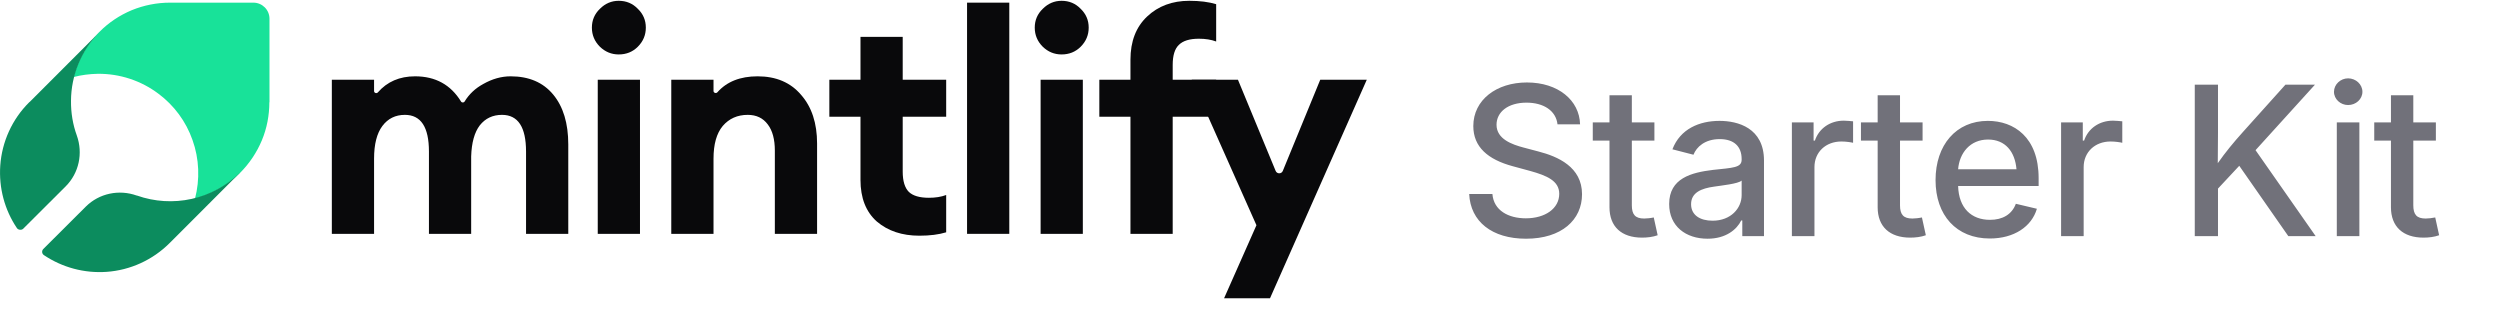
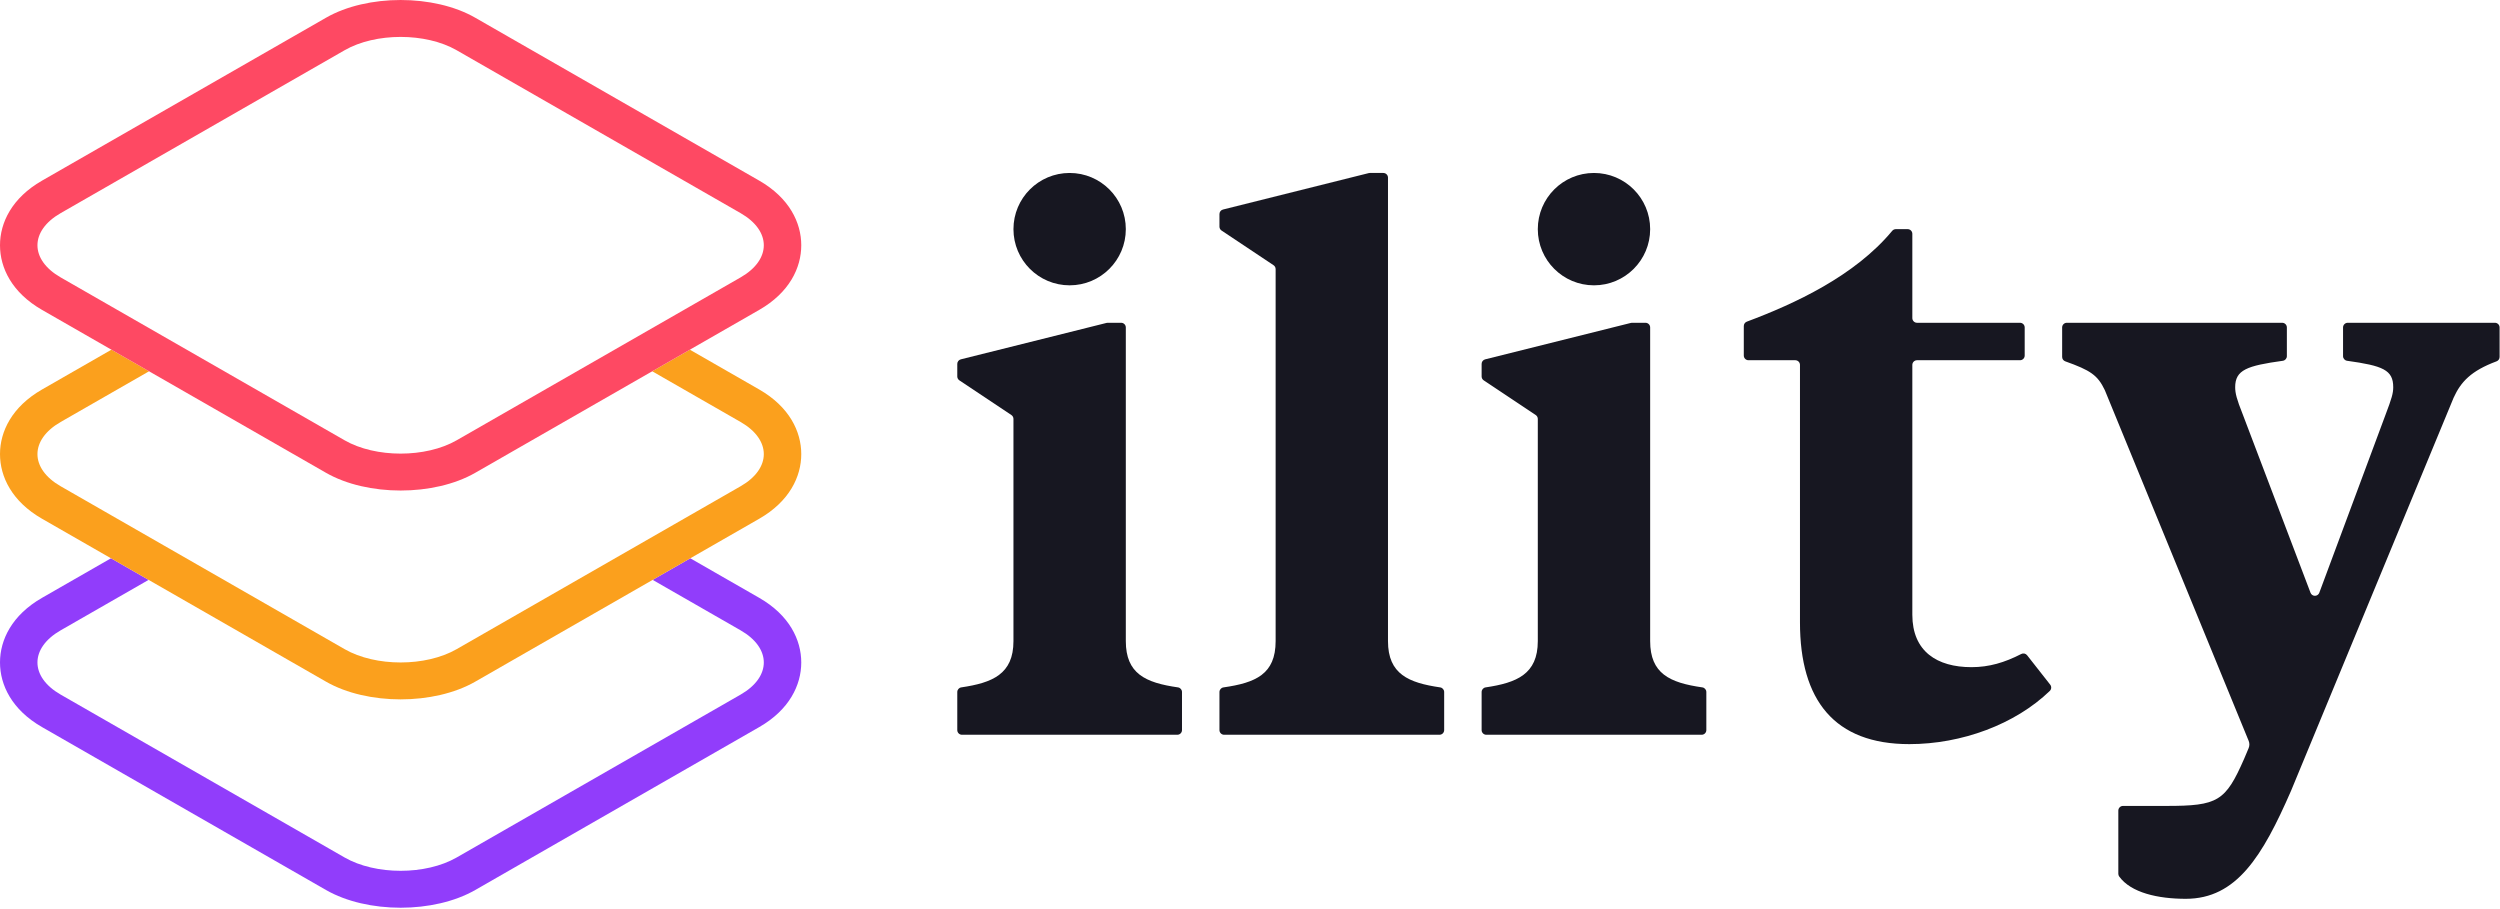
- <svg xmlns="http://www.w3.org/2000/svg" width="180" height="23" viewBox="0 0 180 23" fill="none">
-   <path d="M91.44 21.476H88.133L90.464 16.216L85.802 5.74H89.132L91.847 12.307C91.943 12.536 92.268 12.536 92.362 12.306L95.058 5.74H98.409L91.44 21.476Z" fill="#09090B" />
-   <path d="M81.393 16.837V8.403H79.152V5.74H81.393V4.297C81.393 2.98 81.792 1.944 82.592 1.19C83.391 0.435 84.404 0.058 85.633 0.058C86.387 0.058 87.031 0.139 87.564 0.302V2.988C87.208 2.854 86.794 2.788 86.32 2.788C85.655 2.788 85.174 2.936 84.878 3.232C84.582 3.513 84.434 3.994 84.434 4.674V5.74H87.564V8.403H84.434V16.837H81.393Z" fill="#09090B" />
-   <path d="M76.433 3.92C75.915 3.92 75.463 3.735 75.079 3.365C74.694 2.98 74.502 2.521 74.502 1.989C74.502 1.456 74.694 1.005 75.079 0.635C75.463 0.25 75.915 0.058 76.433 0.058C76.98 0.058 77.438 0.25 77.809 0.635C78.193 1.005 78.386 1.456 78.386 1.989C78.386 2.521 78.193 2.98 77.809 3.365C77.438 3.735 76.98 3.92 76.433 3.92ZM74.924 16.837V5.74H77.964V16.837H74.924Z" fill="#09090B" />
-   <path d="M69.628 16.837V0.191H72.669V16.837H69.628Z" fill="#09090B" />
-   <path d="M66.194 16.97C64.951 16.97 63.93 16.63 63.131 15.949C62.347 15.254 61.955 14.255 61.955 12.953V8.403H59.713V5.74H61.955V2.655H64.995V5.74H68.125V8.403H64.995V12.354C64.995 13.034 65.143 13.523 65.439 13.819C65.735 14.1 66.216 14.24 66.882 14.24C67.355 14.24 67.769 14.174 68.125 14.04V16.726C67.592 16.889 66.948 16.97 66.194 16.97Z" fill="#09090B" />
-   <path d="M48.332 16.837V5.74H51.373V6.551C51.373 6.688 51.559 6.748 51.65 6.646C52.328 5.879 53.293 5.495 54.546 5.495C55.878 5.495 56.921 5.939 57.676 6.827C58.445 7.7 58.83 8.869 58.83 10.334V16.837H55.789V10.844C55.789 10.03 55.619 9.402 55.279 8.958C54.939 8.499 54.458 8.27 53.836 8.27C53.096 8.27 52.497 8.536 52.038 9.069C51.594 9.601 51.373 10.386 51.373 11.421V16.837H48.332Z" fill="#09090B" />
-   <path d="M44.547 3.92C44.029 3.92 43.578 3.735 43.193 3.365C42.809 2.98 42.616 2.521 42.616 1.989C42.616 1.456 42.809 1.005 43.193 0.635C43.578 0.25 44.029 0.058 44.547 0.058C45.095 0.058 45.553 0.25 45.923 0.635C46.308 1.005 46.5 1.456 46.5 1.989C46.5 2.521 46.308 2.98 45.923 3.365C45.553 3.735 45.095 3.92 44.547 3.92ZM43.038 16.837V5.74H46.079V16.837H43.038Z" fill="#09090B" />
-   <path d="M37.875 16.837V10.911C37.875 9.15 37.298 8.27 36.144 8.27C35.478 8.27 34.945 8.521 34.546 9.024C34.161 9.527 33.954 10.275 33.924 11.266V16.837H30.884V10.911C30.884 9.15 30.306 8.27 29.152 8.27C28.472 8.27 27.932 8.536 27.532 9.069C27.133 9.601 26.933 10.386 26.933 11.421V16.837H23.892V5.74H26.933V6.559C26.933 6.695 27.116 6.755 27.206 6.652C27.878 5.881 28.771 5.495 29.885 5.495C31.349 5.495 32.452 6.1 33.193 7.309C33.252 7.404 33.395 7.403 33.454 7.307C33.774 6.78 34.219 6.361 34.79 6.05C35.441 5.68 36.099 5.495 36.765 5.495C38.082 5.495 39.103 5.932 39.828 6.805C40.553 7.678 40.916 8.876 40.916 10.4V16.837H37.875Z" fill="#09090B" />
-   <path d="M19.403 7.362V1.35C19.403 0.705 18.879 0.191 18.244 0.191H12.235C11.291 0.191 10.357 0.378 9.487 0.733C8.618 1.098 7.824 1.621 7.16 2.295L7.114 2.341C6.235 3.23 5.609 4.333 5.291 5.548C5.861 5.399 6.45 5.324 7.039 5.314C8.609 5.296 10.151 5.801 11.403 6.745C12.534 7.586 13.394 8.746 13.861 10.083C14.347 11.438 14.403 12.916 14.039 14.309C15.244 13.991 16.356 13.364 17.244 12.486L17.291 12.439C17.954 11.775 18.487 10.98 18.851 10.111C19.216 9.241 19.393 8.306 19.393 7.362H19.403Z" fill="#18E299" />
-   <path d="M5.112 7.26C5.121 5.416 5.857 3.646 7.151 2.324L2.151 7.326C2.133 7.344 2.114 7.354 2.095 7.372C0.876 8.583 0.14 10.204 0.019 11.918C-0.092 13.52 0.327 15.103 1.22 16.426C1.306 16.552 1.537 16.593 1.667 16.472L4.73 13.417C5.689 12.458 5.987 11.033 5.531 9.757C5.242 8.965 5.103 8.117 5.112 7.26Z" fill="#0C8C5E" />
-   <path d="M17.262 12.44C16.303 13.38 15.102 14.032 13.799 14.321C12.486 14.61 11.127 14.526 9.861 14.079C9.861 14.079 9.851 14.079 9.842 14.079C8.567 13.622 7.142 13.921 6.183 14.871L3.12 17.926C2.99 18.056 3.009 18.27 3.167 18.373C4.489 19.258 6.072 19.686 7.673 19.574C9.386 19.453 10.997 18.717 12.216 17.497L12.263 17.451L17.262 12.449V12.44Z" fill="#0C8C5E" />
-   <text x="105" y="17" font-family="Inter, ui-sans-serif, system-ui, -apple-system, sans-serif" font-size="15" font-weight="500" fill="#71717A" letter-spacing="-0.01em">Starter Kit</text>
+ <svg xmlns="http://www.w3.org/2000/svg" width="2670" height="970" role="img" aria-label="ility" viewBox="0 0 2670 970" version="1.1" xml:space="preserve" style="fill-rule:evenodd;clip-rule:evenodd;stroke-linejoin:round;stroke-miterlimit:2;">
+   <g transform="matrix(1,0,0,1,-3596.128,-7625.065)">
+     <g transform="matrix(1.03,0,0,0.6,3302,6279.791)">
+       <g transform="matrix(0.970874,0,0,1,582.6214,0)">
+         <g transform="matrix(1.010101,0,0,1.666667,215.6622,747.8561)">
+           <path d="M673.93,1246.286C673.93,1243.525 671.714,1241.286 668.98,1241.286L654.74,1241.286C654.335,1241.286 653.932,1241.336 653.539,1241.436C644.023,1243.839 522.499,1274.527 499.48,1280.34C497.276,1280.896 495.73,1282.896 495.73,1285.19C495.73,1289.147 495.73,1295.164 495.73,1298.61C495.73,1300.282 496.558,1301.843 497.935,1302.771C507.28,1309.064 543.58,1333.509 552.926,1339.802C554.303,1340.729 555.13,1342.291 555.13,1343.962C555.13,1370.245 555.13,1581.286 555.13,1581.286C555.13,1616.595 532.852,1625.759 499.954,1630.683C497.529,1631.047 495.733,1633.15 495.733,1635.627C495.73,1644.876 495.73,1666.48 495.73,1676.286C495.73,1679.048 497.947,1681.286 500.68,1681.286C531.564,1681.286 697.496,1681.286 728.38,1681.286C731.114,1681.286 733.33,1679.048 733.33,1676.286C733.33,1666.484 733.33,1644.893 733.33,1635.638C733.33,1633.156 731.528,1631.049 729.096,1630.69C711.983,1628.188 697.988,1624.582 688.376,1616.976C679.122,1609.653 673.93,1598.62 673.93,1581.286L673.93,1246.286Z" style="fill:rgb(23,23,33);fill-rule:nonzero;" />
+         </g>
+         <g transform="matrix(1.010101,0,0,1.666667,775.6622,747.8561)">
+           <path d="M673.93,1246.286C673.93,1243.525 671.714,1241.286 668.98,1241.286C664.03,1241.286 656.856,1241.286 654.74,1241.286C654.335,1241.286 653.932,1241.336 653.539,1241.436C644.023,1243.839 522.499,1274.527 499.48,1280.34C497.276,1280.896 495.73,1282.896 495.73,1285.19C495.73,1289.147 495.73,1295.164 495.73,1298.61C495.73,1300.282 496.558,1301.843 497.935,1302.771C507.28,1309.064 543.58,1333.509 552.926,1339.802C554.303,1340.729 555.13,1342.291 555.13,1343.962C555.13,1370.245 555.13,1581.286 555.13,1581.286C555.13,1616.595 532.852,1625.759 499.954,1630.683C497.529,1631.047 495.733,1633.15 495.733,1635.627C495.73,1644.876 495.73,1666.48 495.73,1676.286C495.73,1679.048 497.947,1681.286 500.68,1681.286C531.564,1681.286 697.496,1681.286 728.38,1681.286C731.114,1681.286 733.33,1679.048 733.33,1676.286C733.33,1666.484 733.33,1644.893 733.33,1635.638C733.33,1633.156 731.528,1631.049 729.096,1630.69C711.983,1628.188 697.988,1624.582 688.376,1616.976C679.122,1609.653 673.93,1598.62 673.93,1581.286L673.93,1246.286Z" style="fill:rgb(23,23,33);fill-rule:nonzero;" />
+         </g>
+         <g transform="matrix(0.857143,0,0,1.428571,-97.88571,-2679.125)">
+           <circle cx="1090" cy="3730.387" r="70" style="fill:rgb(23,23,33);" />
+         </g>
+         <g transform="matrix(0.857143,0,0,1.428571,462.1143,-2679.125)">
+           <circle cx="1090" cy="3730.387" r="70" style="fill:rgb(23,23,33);" />
+         </g>
+         <g transform="matrix(1,0,0,1.666667,223.0696,747.8561)">
+           <path d="M953.33,1086.286C953.33,1083.525 951.092,1081.286 948.33,1081.286C943.33,1081.286 936.084,1081.286 933.946,1081.286C933.537,1081.286 933.13,1081.336 932.733,1081.436C923.121,1083.839 800.37,1114.527 777.118,1120.34C774.892,1120.896 773.33,1122.896 773.33,1125.19C773.33,1129.147 773.33,1135.164 773.33,1138.61C773.33,1140.282 774.166,1141.843 775.557,1142.771C784.997,1149.064 821.664,1173.509 831.104,1179.802C832.495,1180.729 833.33,1182.291 833.33,1183.962C833.33,1218.762 833.33,1581.286 833.33,1581.286C833.33,1616.635 811.924,1625.78 777.619,1630.7C775.159,1631.054 773.333,1633.162 773.333,1635.647C773.33,1644.908 773.33,1666.487 773.33,1676.286C773.33,1679.048 775.569,1681.286 778.33,1681.286C809.526,1681.286 977.135,1681.286 1008.33,1681.286C1011.092,1681.286 1013.33,1679.048 1013.33,1676.286C1013.33,1666.483 1013.33,1644.888 1013.33,1635.635C1013.33,1633.153 1011.511,1631.048 1009.056,1630.688C975.443,1625.767 953.33,1616.61 953.33,1581.286L953.33,1086.286Z" style="fill:rgb(23,23,33);fill-rule:nonzero;" />
+         </g>
+         <g transform="matrix(1,0,0,1.666667,231.8696,746.1894)">
+           <path d="M1504.53,1147.286C1504.53,1145.96 1504.004,1144.689 1503.066,1143.751C1502.128,1142.813 1500.856,1142.286 1499.53,1142.286C1495.49,1142.286 1489.984,1142.286 1486.891,1142.286C1485.396,1142.286 1483.981,1142.955 1483.031,1144.108C1442.963,1192.386 1378.67,1222.055 1327.787,1241.077C1325.829,1241.805 1324.531,1243.673 1324.531,1245.762C1324.53,1252.863 1324.53,1269.057 1324.53,1277.286C1324.53,1280.048 1326.769,1282.286 1329.53,1282.286C1340.83,1282.286 1368.23,1282.286 1379.53,1282.286C1382.292,1282.286 1384.53,1284.525 1384.53,1287.286C1384.53,1324.921 1384.53,1562.286 1384.53,1562.286C1384.53,1645.486 1421.33,1692.286 1501.33,1692.286C1557.296,1692.286 1614.394,1671.139 1651.345,1635.45C1653.168,1633.668 1653.356,1630.799 1651.781,1628.794C1646.019,1621.448 1632.718,1604.511 1627.104,1597.364C1625.622,1595.477 1623.009,1594.909 1620.878,1596.01C1603.079,1605.177 1586.457,1610.086 1567.73,1610.086C1530.93,1610.086 1504.53,1593.286 1504.53,1554.086L1504.53,1287.286C1504.53,1285.96 1505.057,1284.689 1505.995,1283.751C1506.933,1282.813 1508.204,1282.286 1509.53,1282.286C1529.051,1282.286 1600.01,1282.286 1619.53,1282.286C1622.292,1282.286 1624.53,1280.048 1624.53,1277.286L1624.53,1247.286C1624.53,1244.525 1622.292,1242.286 1619.53,1242.286L1509.53,1242.286C1508.204,1242.286 1506.933,1241.76 1505.995,1240.822C1505.057,1239.884 1504.53,1238.612 1504.53,1237.286C1504.53,1220.216 1504.53,1164.356 1504.53,1147.286Z" style="fill:rgb(23,23,33);fill-rule:nonzero;" />
+         </g>
+         <g transform="matrix(1,0,0,1.666667,245.4696,762.5227)">
+           <path d="M1850.153,1679.041C1851.163,1681.503 1851.15,1684.265 1850.118,1686.717C1848.222,1691.219 1845.33,1698.086 1845.33,1698.086C1825.33,1743.686 1817.33,1748.486 1762.13,1748.486C1762.13,1748.486 1728.808,1748.486 1715.93,1748.486C1713.169,1748.486 1710.93,1750.725 1710.93,1753.486C1710.93,1768.425 1710.93,1812.232 1710.93,1820.963C1710.93,1821.994 1711.249,1823.001 1711.844,1823.844C1724.4,1841.22 1753.285,1847.686 1782.93,1847.686C1837.33,1847.686 1864.93,1802.086 1895.33,1732.486L2069.041,1312.486C2076.741,1295.547 2087.673,1283.795 2114.874,1273.664C2116.83,1272.936 2118.127,1271.069 2118.127,1268.981C2118.13,1261.865 2118.13,1245.705 2118.13,1237.486C2118.13,1236.16 2117.604,1234.888 2116.666,1233.951C2115.728,1233.013 2114.456,1232.486 2113.13,1232.486C2088.529,1232.486 1980.532,1232.486 1955.93,1232.486C1954.604,1232.486 1953.333,1233.013 1952.395,1233.951C1951.457,1234.888 1950.93,1236.16 1950.93,1237.486C1950.93,1245.39 1950.93,1260.639 1950.93,1268.125C1950.93,1270.618 1952.767,1272.73 1955.236,1273.076C1993.365,1278.388 2004.53,1282.766 2004.53,1301.286C2004.53,1307.686 2002.93,1313.286 1996.53,1330.086C1996.53,1330.086 1942.008,1476.633 1925.568,1520.822C1924.841,1522.774 1922.981,1524.072 1920.899,1524.079C1918.816,1524.086 1916.947,1522.802 1916.207,1520.855C1899.434,1476.705 1843.73,1330.086 1843.73,1330.086C1837.33,1314.086 1835.73,1307.686 1835.73,1301.286C1835.73,1282.765 1848.386,1278.388 1886.623,1273.075C1889.092,1272.73 1890.93,1270.617 1890.93,1268.124C1890.93,1260.637 1890.93,1245.39 1890.93,1237.486C1890.93,1234.725 1888.692,1232.486 1885.93,1232.486C1854.735,1232.486 1687.126,1232.486 1655.93,1232.486C1653.169,1232.486 1650.93,1234.725 1650.93,1237.486C1650.93,1245.694 1650.93,1261.823 1650.93,1268.954C1650.93,1271.065 1652.256,1272.948 1654.244,1273.66C1681.144,1283.272 1688.837,1288.331 1696.53,1304.486C1696.53,1304.486 1833.844,1639.277 1850.153,1679.041Z" style="fill:rgb(23,23,33);fill-rule:nonzero;" />
+         </g>
+       </g>
+     </g>
+     <g transform="matrix(1.03,0,0,0.6,3302,6279.791)">
+       <g transform="matrix(1.373557,0,0,2.358747,-2364.349,-4369.178)">
+         <g transform="matrix(2.522566,0,0,1.182265,858.1289,-131.6725)">
+           <path d="M631.182,2838.506L651.819,2863.758C660.82,2874.771 664.391,2890.565 664.391,2905C664.391,2919.435 660.82,2935.229 651.819,2946.242L566.836,3050.23C554.5,3065.325 534.5,3065.325 522.164,3050.23L437.181,2946.242C428.18,2935.229 424.609,2919.435 424.609,2905C424.609,2890.565 428.18,2874.771 437.181,2863.758L457.818,2838.506L469.08,2852.287L442.758,2884.494C433.503,2895.819 433.503,2914.181 442.758,2925.506L527.742,3029.494C536.997,3040.819 552.003,3040.819 561.258,3029.494L646.242,2925.506C655.497,2914.181 655.497,2895.819 646.242,2884.494L619.92,2852.287L631.182,2838.506Z" style="fill:rgb(145,61,251);" />
+         </g>
+         <g transform="matrix(0.706832,0,0,0.70659,-5204.391,-3725.411)">
+           <path d="M10460.454,9932.462C10493.485,9951.411 10547.039,9951.411 10580.07,9932.462L10883.361,9758.47C10916.392,9739.52 10916.392,9708.797 10883.361,9689.848L10788.955,9635.689L10829.147,9612.632L10903.266,9655.152C10935.388,9673.58 10948.134,9700.006 10948.134,9724.159C10948.134,9748.312 10935.388,9774.737 10903.266,9793.166L10599.975,9967.158C10555.951,9992.414 10484.574,9992.414 10440.55,9967.158L10137.259,9793.166C10105.136,9774.737 10092.39,9748.312 10092.39,9724.159C10092.39,9700.006 10105.136,9673.58 10137.259,9655.152L10211.378,9612.632L10251.57,9635.689L10157.163,9689.848C10124.132,9708.797 10124.132,9739.52 10157.163,9758.47" style="fill:rgb(251,160,29);" />
+         </g>
+         <g transform="matrix(0.706832,0,0,0.70659,-5204.391,-3725.411)">
+           <path d="M10883.361,9535.415L10580.07,9709.408C10547.039,9728.357 10493.485,9728.357 10460.454,9709.408L10157.163,9535.415C10124.132,9516.466 10124.132,9485.743 10157.163,9466.794L10460.454,9292.802C10493.485,9273.852 10547.039,9273.852 10580.07,9292.802L10883.361,9466.794C10916.392,9485.743 10916.392,9516.466 10883.361,9535.415ZM10903.266,9570.111C10935.388,9551.683 10948.134,9525.258 10948.134,9501.105C10948.134,9476.952 10935.388,9450.526 10903.266,9432.098L10599.975,9258.106C10555.951,9232.85 10484.574,9232.85 10440.55,9258.106L10137.259,9432.098C10105.136,9450.526 10092.39,9476.952 10092.39,9501.105C10092.39,9525.258 10105.136,9551.683 10137.259,9570.111L10440.55,9744.104C10484.574,9769.359 10555.951,9769.359 10599.975,9744.104" style="fill:rgb(254,73,99);" />
+         </g>
+       </g>
+     </g>
+   </g>
</svg>
